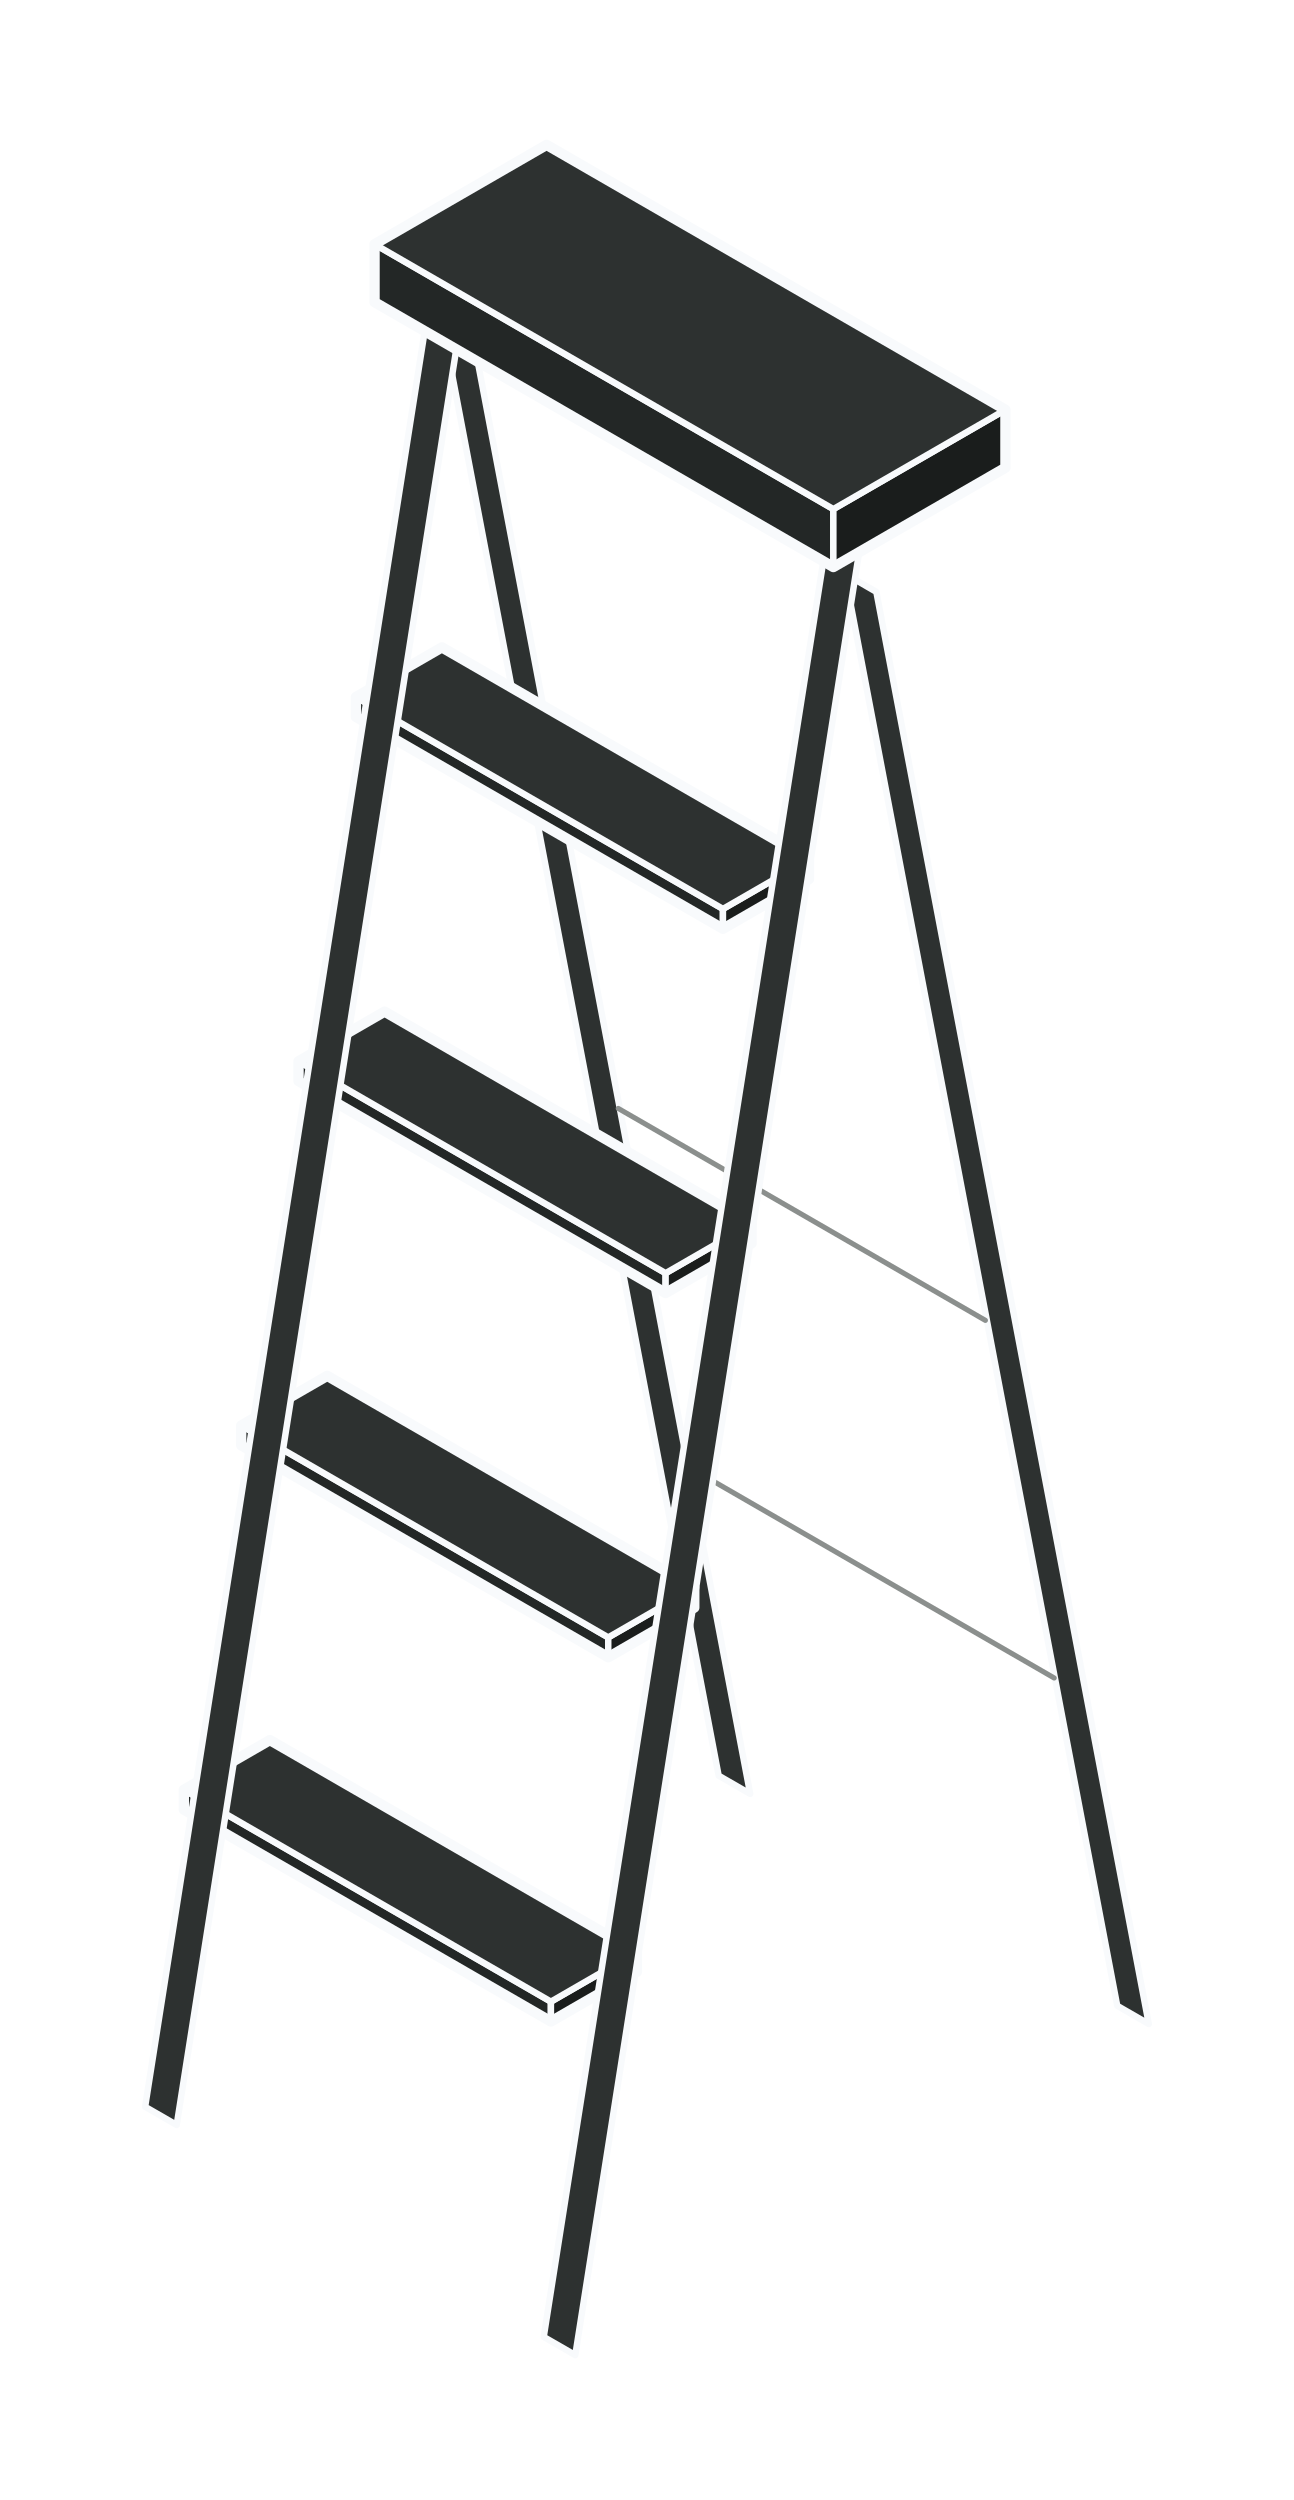
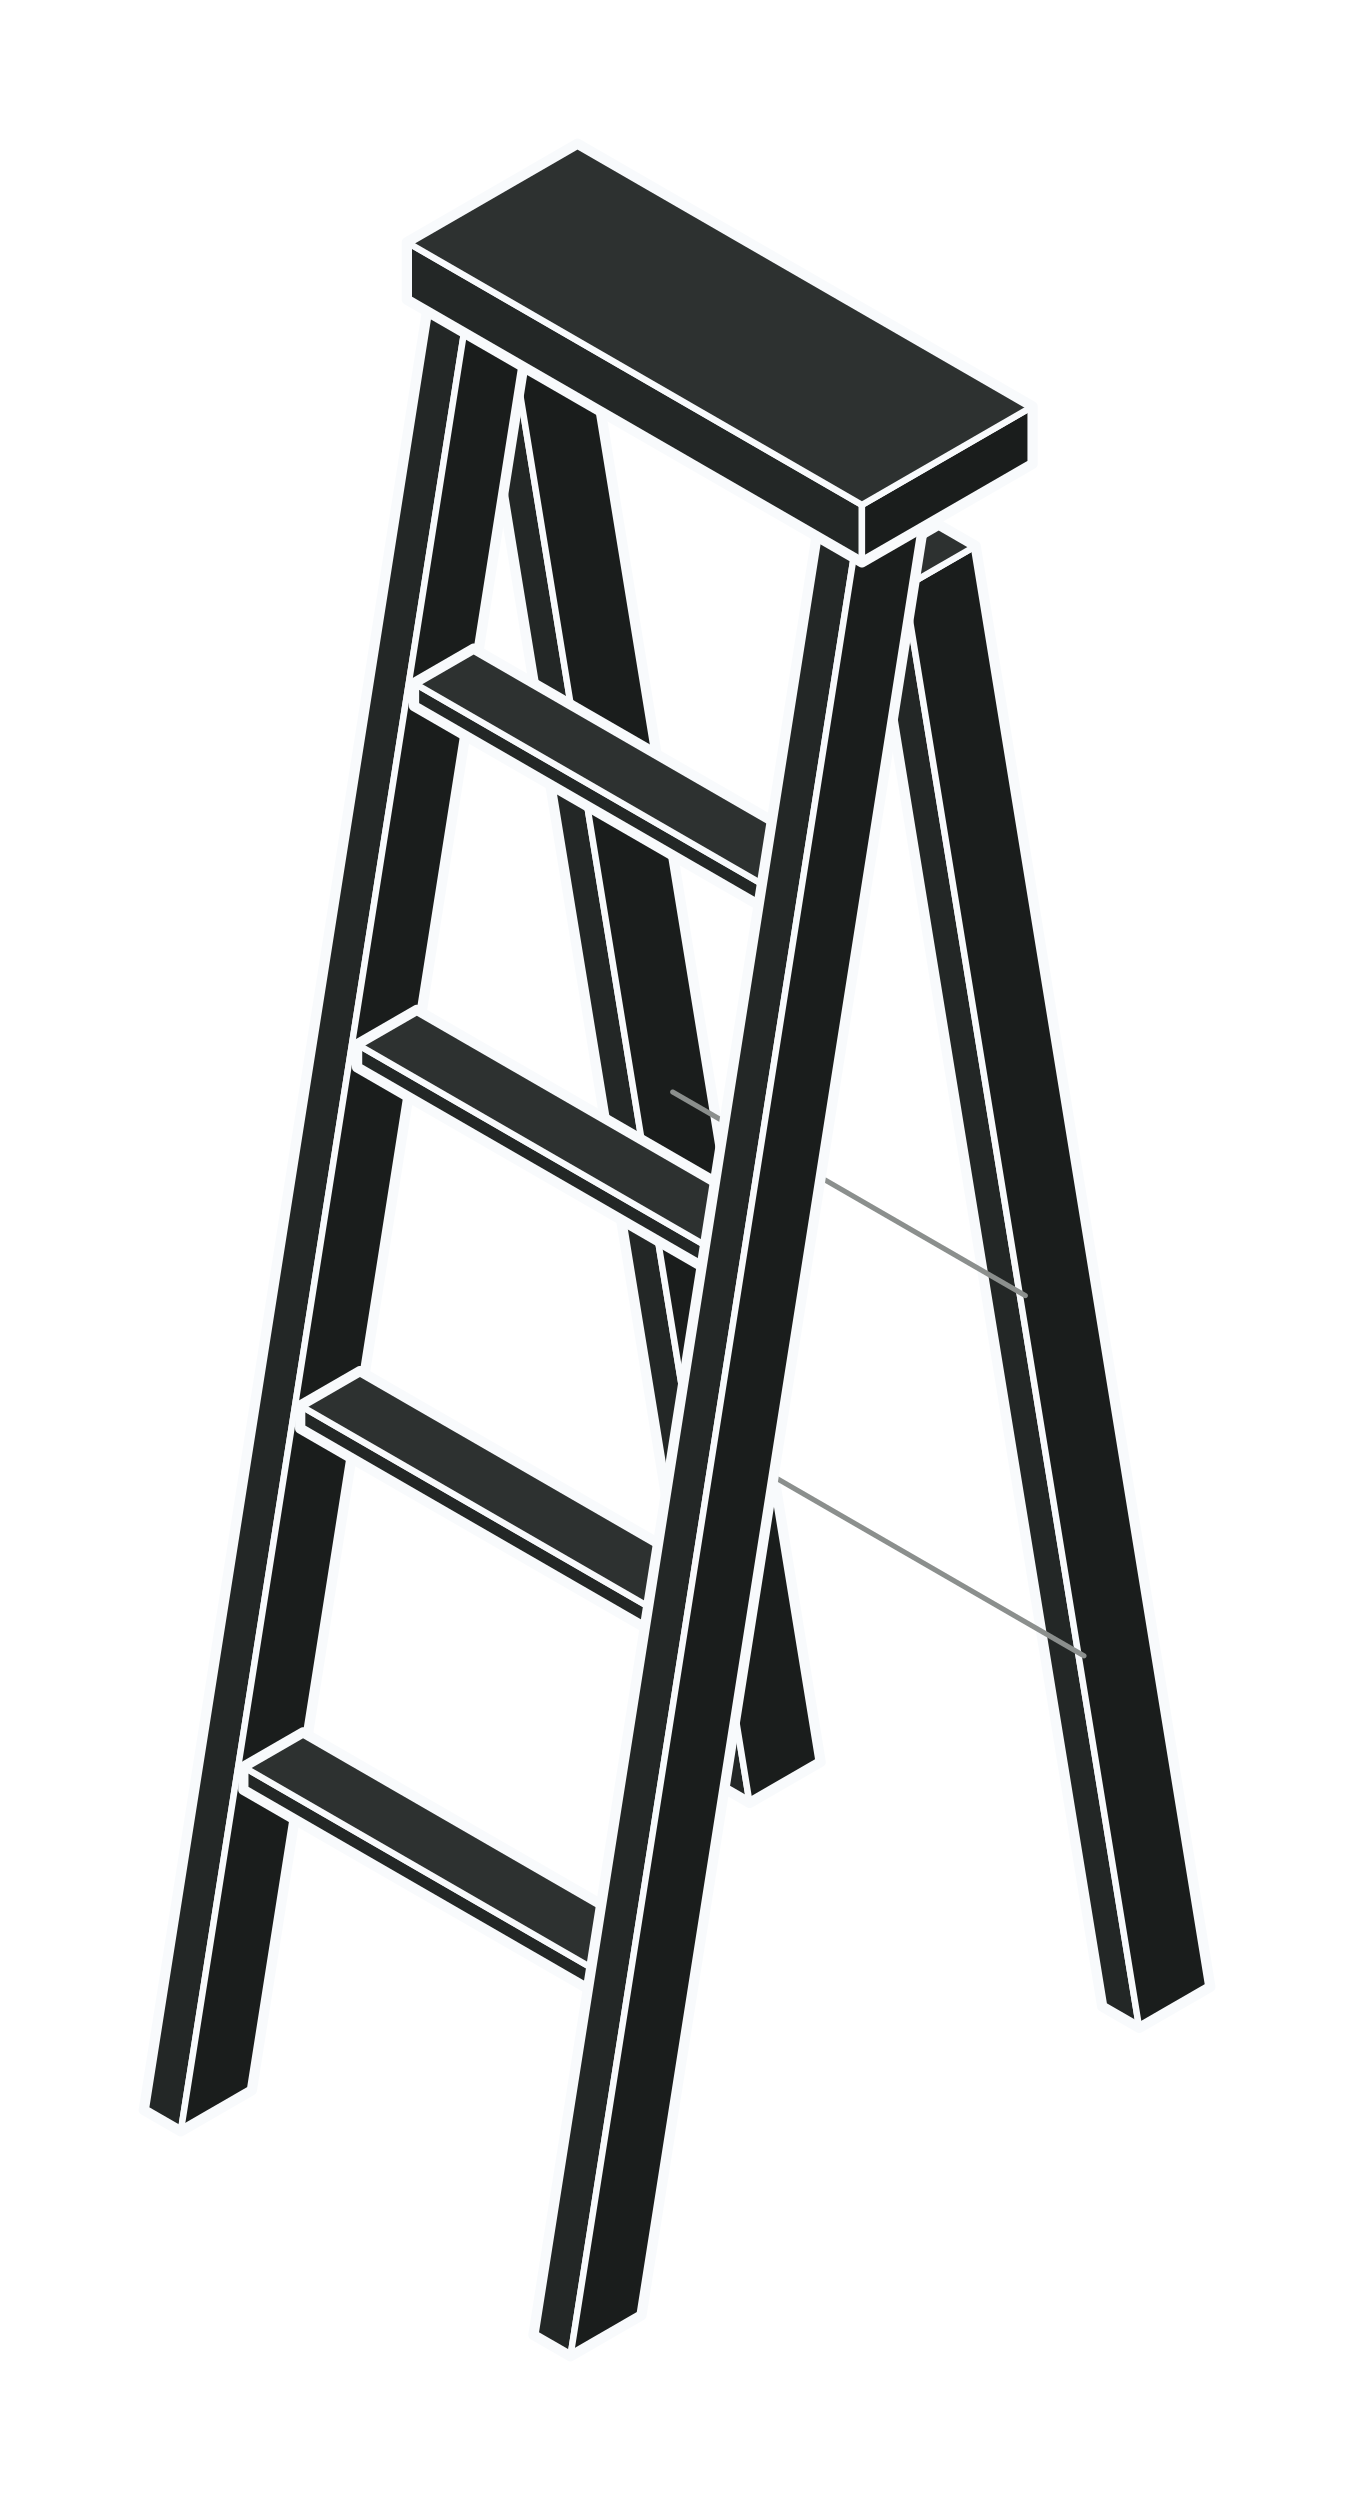
- <svg xmlns="http://www.w3.org/2000/svg" viewBox="-138.9 -343.2 250.0 483.2">
-   <polygon points="0.00,0.00 6.10,3.52 -46.56,-273.28 -52.65,-276.80" fill="#2d3130" stroke="#f8fafc" stroke-width="1.25" stroke-linejoin="round" stroke-linecap="round" vector-effect="non-scaling-stroke" data-f="bg" data-s="stroke" />
-   <polygon points="77.04,44.48 83.14,48.00 30.48,-228.80 24.39,-232.32" fill="#2d3130" stroke="#f8fafc" stroke-width="1.25" stroke-linejoin="round" stroke-linecap="round" vector-effect="non-scaling-stroke" data-f="bg" data-s="stroke" />
-   <line x1="-6.10" y1="-59.84" x2="64.85" y2="-18.88" fill="none" stroke="#8b8f8d" stroke-width="1" stroke-linejoin="round" stroke-linecap="round" vector-effect="non-scaling-stroke" data-s="muted" />
-   <line x1="-19.40" y1="-128.96" x2="51.55" y2="-88.00" fill="none" stroke="#8b8f8d" stroke-width="1" stroke-linejoin="round" stroke-linecap="round" vector-effect="non-scaling-stroke" data-s="muted" />
-   <polygon points="-103.37,6.56 -32.42,47.52 -32.42,43.68 -103.37,2.72" fill="#232726" stroke="#f8fafc" stroke-width="1.25" stroke-linejoin="round" stroke-linecap="round" vector-effect="non-scaling-stroke" data-f="left" data-s="stroke" />
-   <polygon points="-15.80,37.92 -32.42,47.52 -32.42,43.68 -15.80,34.08" fill="#1a1d1c" stroke="#f8fafc" stroke-width="1.25" stroke-linejoin="round" stroke-linecap="round" vector-effect="non-scaling-stroke" data-f="right" data-s="stroke" />
-   <polygon points="-86.74,-6.88 -15.80,34.08 -32.42,43.68 -103.37,2.72" fill="#2d3130" stroke="#f8fafc" stroke-width="1.25" stroke-linejoin="round" stroke-linecap="round" vector-effect="non-scaling-stroke" data-f="top" data-s="stroke" />
-   <polygon points="-103.37,2.72 -86.74,-6.88 -15.80,34.08 -15.80,37.92 -32.42,47.52 -103.37,6.56" fill="none" stroke="#f8fafc" stroke-width="2.0" stroke-linejoin="round" stroke-linecap="round" vector-effect="non-scaling-stroke" data-s="stroke" />
-   <polygon points="-92.28,-63.84 -21.34,-22.88 -21.34,-26.72 -92.28,-67.68" fill="#232726" stroke="#f8fafc" stroke-width="1.25" stroke-linejoin="round" stroke-linecap="round" vector-effect="non-scaling-stroke" data-f="left" data-s="stroke" />
-   <polygon points="-4.71,-32.48 -21.34,-22.88 -21.34,-26.72 -4.71,-36.32" fill="#1a1d1c" stroke="#f8fafc" stroke-width="1.25" stroke-linejoin="round" stroke-linecap="round" vector-effect="non-scaling-stroke" data-f="right" data-s="stroke" />
-   <polygon points="-75.66,-77.28 -4.71,-36.32 -21.34,-26.72 -92.28,-67.68" fill="#2d3130" stroke="#f8fafc" stroke-width="1.25" stroke-linejoin="round" stroke-linecap="round" vector-effect="non-scaling-stroke" data-f="top" data-s="stroke" />
-   <polygon points="-92.28,-67.68 -75.66,-77.28 -4.71,-36.32 -4.71,-32.48 -21.34,-22.88 -92.28,-63.84" fill="none" stroke="#f8fafc" stroke-width="2.0" stroke-linejoin="round" stroke-linecap="round" vector-effect="non-scaling-stroke" data-s="stroke" />
-   <polygon points="-81.20,-134.24 -10.25,-93.28 -10.25,-97.12 -81.20,-138.08" fill="#232726" stroke="#f8fafc" stroke-width="1.25" stroke-linejoin="round" stroke-linecap="round" vector-effect="non-scaling-stroke" data-f="left" data-s="stroke" />
-   <polygon points="6.37,-102.88 -10.25,-93.28 -10.25,-97.12 6.37,-106.72" fill="#1a1d1c" stroke="#f8fafc" stroke-width="1.25" stroke-linejoin="round" stroke-linecap="round" vector-effect="non-scaling-stroke" data-f="right" data-s="stroke" />
-   <polygon points="-64.57,-147.68 6.37,-106.72 -10.25,-97.12 -81.20,-138.08" fill="#2d3130" stroke="#f8fafc" stroke-width="1.25" stroke-linejoin="round" stroke-linecap="round" vector-effect="non-scaling-stroke" data-f="top" data-s="stroke" />
-   <polygon points="-81.20,-138.08 -64.57,-147.68 6.37,-106.72 6.37,-102.88 -10.25,-93.28 -81.20,-134.24" fill="none" stroke="#f8fafc" stroke-width="2.0" stroke-linejoin="round" stroke-linecap="round" vector-effect="non-scaling-stroke" data-s="stroke" />
-   <polygon points="-70.11,-204.64 0.83,-163.68 0.83,-167.52 -70.11,-208.48" fill="#232726" stroke="#f8fafc" stroke-width="1.25" stroke-linejoin="round" stroke-linecap="round" vector-effect="non-scaling-stroke" data-f="left" data-s="stroke" />
-   <polygon points="17.46,-173.28 0.83,-163.68 0.83,-167.52 17.46,-177.12" fill="#1a1d1c" stroke="#f8fafc" stroke-width="1.25" stroke-linejoin="round" stroke-linecap="round" vector-effect="non-scaling-stroke" data-f="right" data-s="stroke" />
-   <polygon points="-53.49,-218.08 17.46,-177.12 0.83,-167.52 -70.11,-208.48" fill="#2d3130" stroke="#f8fafc" stroke-width="1.25" stroke-linejoin="round" stroke-linecap="round" vector-effect="non-scaling-stroke" data-f="top" data-s="stroke" />
-   <polygon points="-70.11,-208.48 -53.49,-218.08 17.46,-177.12 17.46,-173.28 0.83,-163.68 -70.11,-204.64" fill="none" stroke="#f8fafc" stroke-width="2.0" stroke-linejoin="round" stroke-linecap="round" vector-effect="non-scaling-stroke" data-s="stroke" />
-   <polygon points="-110.85,64.00 -104.75,67.52 -49.33,-284.48 -55.43,-288.00" fill="#2d3130" stroke="#f8fafc" stroke-width="1.25" stroke-linejoin="round" stroke-linecap="round" vector-effect="non-scaling-stroke" data-f="bg" data-s="stroke" />
-   <polygon points="-33.81,108.48 -27.71,112.00 27.71,-240.00 21.62,-243.52" fill="#2d3130" stroke="#f8fafc" stroke-width="1.25" stroke-linejoin="round" stroke-linecap="round" vector-effect="non-scaling-stroke" data-f="bg" data-s="stroke" />
+ <svg xmlns="http://www.w3.org/2000/svg" viewBox="-145.8 -343.2 263.8 487.2">
+   <polygon points="-6.93,4.00 0.28,8.16 -45.45,-272.64 -52.65,-276.80" fill="#232726" stroke="#f8fafc" stroke-width="1.25" stroke-linejoin="round" stroke-linecap="round" vector-effect="non-scaling-stroke" data-f="left" data-s="stroke" />
+   <polygon points="14.13,0.16 0.28,8.16 -45.45,-272.64 -31.59,-280.64" fill="#1a1d1c" stroke="#f8fafc" stroke-width="1.25" stroke-linejoin="round" stroke-linecap="round" vector-effect="non-scaling-stroke" data-f="right" data-s="stroke" />
+   <polygon points="-38.80,-284.80 -31.59,-280.64 -45.45,-272.64 -52.65,-276.80" fill="#2d3130" stroke="#f8fafc" stroke-width="1.25" stroke-linejoin="round" stroke-linecap="round" vector-effect="non-scaling-stroke" data-f="top" data-s="stroke" />
+   <polygon points="-52.65,-276.80 -38.80,-284.80 -31.59,-280.64 14.13,0.16 0.28,8.16 -6.93,4.00" fill="none" stroke="#f8fafc" stroke-width="2.0" stroke-linejoin="round" stroke-linecap="round" vector-effect="non-scaling-stroke" data-s="stroke" />
+   <polygon points="69.00,47.84 76.21,52.00 30.48,-228.80 23.28,-232.96" fill="#232726" stroke="#f8fafc" stroke-width="1.25" stroke-linejoin="round" stroke-linecap="round" vector-effect="non-scaling-stroke" data-f="left" data-s="stroke" />
+   <polygon points="90.07,44.00 76.21,52.00 30.48,-228.80 44.34,-236.80" fill="#1a1d1c" stroke="#f8fafc" stroke-width="1.25" stroke-linejoin="round" stroke-linecap="round" vector-effect="non-scaling-stroke" data-f="right" data-s="stroke" />
+   <polygon points="37.14,-240.96 44.34,-236.80 30.48,-228.80 23.28,-232.96" fill="#2d3130" stroke="#f8fafc" stroke-width="1.25" stroke-linejoin="round" stroke-linecap="round" vector-effect="non-scaling-stroke" data-f="top" data-s="stroke" />
+   <polygon points="23.28,-232.96 37.13,-240.96 44.34,-236.80 90.07,44.00 76.21,52.00 69.00,47.84" fill="none" stroke="#f8fafc" stroke-width="2.0" stroke-linejoin="round" stroke-linecap="round" vector-effect="non-scaling-stroke" data-s="stroke" />
+   <line x1="-3.27" y1="-60.19" x2="65.45" y2="-20.51" fill="none" stroke="#8b8f8d" stroke-width="1" stroke-linejoin="round" stroke-linecap="round" vector-effect="non-scaling-stroke" data-s="muted" />
+   <line x1="-14.71" y1="-130.39" x2="54.02" y2="-90.71" fill="none" stroke="#8b8f8d" stroke-width="1" stroke-linejoin="round" stroke-linecap="round" vector-effect="non-scaling-stroke" data-s="muted" />
+   <polygon points="-117.78,68.00 -110.57,72.16 -55.15,-279.84 -62.35,-284.00" fill="#232726" stroke="#f8fafc" stroke-width="1.25" stroke-linejoin="round" stroke-linecap="round" vector-effect="non-scaling-stroke" data-f="left" data-s="stroke" />
+   <polygon points="-96.72,64.16 -110.57,72.16 -55.15,-279.84 -41.29,-287.84" fill="#1a1d1c" stroke="#f8fafc" stroke-width="1.25" stroke-linejoin="round" stroke-linecap="round" vector-effect="non-scaling-stroke" data-f="right" data-s="stroke" />
+   <polygon points="-48.50,-292.00 -41.29,-287.84 -55.15,-279.84 -62.35,-284.00" fill="#2d3130" stroke="#f8fafc" stroke-width="1.25" stroke-linejoin="round" stroke-linecap="round" vector-effect="non-scaling-stroke" data-f="top" data-s="stroke" />
+   <polygon points="-117.78,68.00 -62.35,-284.00 -48.50,-292.00 -41.29,-287.84 -96.72,64.16 -110.57,72.16" fill="none" stroke="#f8fafc" stroke-width="2.0" stroke-linejoin="round" stroke-linecap="round" vector-effect="non-scaling-stroke" data-s="stroke" />
+   <polygon points="-98.38,5.60 -26.05,47.36 -26.05,42.88 -98.38,1.12" fill="#232726" stroke="#f8fafc" stroke-width="1.25" stroke-linejoin="round" stroke-linecap="round" vector-effect="non-scaling-stroke" data-f="left" data-s="stroke" />
+   <polygon points="-14.41,40.64 -26.05,47.36 -26.05,42.88 -14.41,36.16" fill="#1a1d1c" stroke="#f8fafc" stroke-width="1.25" stroke-linejoin="round" stroke-linecap="round" vector-effect="non-scaling-stroke" data-f="right" data-s="stroke" />
+   <polygon points="-86.74,-5.60 -14.41,36.16 -26.05,42.88 -98.38,1.12" fill="#2d3130" stroke="#f8fafc" stroke-width="1.25" stroke-linejoin="round" stroke-linecap="round" vector-effect="non-scaling-stroke" data-f="top" data-s="stroke" />
+   <polygon points="-98.38,1.12 -86.74,-5.60 -14.41,36.16 -14.41,40.64 -26.05,47.36 -98.38,5.60" fill="none" stroke="#f8fafc" stroke-width="2.0" stroke-linejoin="round" stroke-linecap="round" vector-effect="non-scaling-stroke" data-s="stroke" />
+   <polygon points="-87.30,-64.80 -14.96,-23.04 -14.96,-27.52 -87.30,-69.28" fill="#232726" stroke="#f8fafc" stroke-width="1.25" stroke-linejoin="round" stroke-linecap="round" vector-effect="non-scaling-stroke" data-f="left" data-s="stroke" />
+   <polygon points="-3.33,-29.76 -14.96,-23.04 -14.96,-27.52 -3.33,-34.24" fill="#1a1d1c" stroke="#f8fafc" stroke-width="1.25" stroke-linejoin="round" stroke-linecap="round" vector-effect="non-scaling-stroke" data-f="right" data-s="stroke" />
+   <polygon points="-75.66,-76.00 -3.33,-34.24 -14.96,-27.52 -87.30,-69.28" fill="#2d3130" stroke="#f8fafc" stroke-width="1.25" stroke-linejoin="round" stroke-linecap="round" vector-effect="non-scaling-stroke" data-f="top" data-s="stroke" />
+   <polygon points="-87.30,-69.28 -75.66,-76.00 -3.33,-34.24 -3.33,-29.76 -14.96,-23.04 -87.30,-64.80" fill="none" stroke="#f8fafc" stroke-width="2.0" stroke-linejoin="round" stroke-linecap="round" vector-effect="non-scaling-stroke" data-s="stroke" />
+   <polygon points="-76.21,-135.20 -3.88,-93.44 -3.88,-97.92 -76.21,-139.68" fill="#232726" stroke="#f8fafc" stroke-width="1.25" stroke-linejoin="round" stroke-linecap="round" vector-effect="non-scaling-stroke" data-f="left" data-s="stroke" />
+   <polygon points="7.76,-100.16 -3.88,-93.44 -3.88,-97.92 7.76,-104.64" fill="#1a1d1c" stroke="#f8fafc" stroke-width="1.25" stroke-linejoin="round" stroke-linecap="round" vector-effect="non-scaling-stroke" data-f="right" data-s="stroke" />
+   <polygon points="-64.57,-146.40 7.76,-104.64 -3.88,-97.92 -76.21,-139.68" fill="#2d3130" stroke="#f8fafc" stroke-width="1.25" stroke-linejoin="round" stroke-linecap="round" vector-effect="non-scaling-stroke" data-f="top" data-s="stroke" />
+   <polygon points="-76.21,-139.68 -64.57,-146.40 7.76,-104.64 7.76,-100.16 -3.88,-93.44 -76.21,-135.20" fill="none" stroke="#f8fafc" stroke-width="2.0" stroke-linejoin="round" stroke-linecap="round" vector-effect="non-scaling-stroke" data-s="stroke" />
+   <polygon points="-65.13,-205.60 7.21,-163.84 7.21,-168.32 -65.13,-210.08" fill="#232726" stroke="#f8fafc" stroke-width="1.25" stroke-linejoin="round" stroke-linecap="round" vector-effect="non-scaling-stroke" data-f="left" data-s="stroke" />
+   <polygon points="18.84,-170.56 7.21,-163.84 7.21,-168.32 18.84,-175.04" fill="#1a1d1c" stroke="#f8fafc" stroke-width="1.25" stroke-linejoin="round" stroke-linecap="round" vector-effect="non-scaling-stroke" data-f="right" data-s="stroke" />
+   <polygon points="-53.49,-216.80 18.84,-175.04 7.21,-168.32 -65.13,-210.08" fill="#2d3130" stroke="#f8fafc" stroke-width="1.25" stroke-linejoin="round" stroke-linecap="round" vector-effect="non-scaling-stroke" data-f="top" data-s="stroke" />
+   <polygon points="-65.12,-210.08 -53.49,-216.80 18.84,-175.04 18.84,-170.56 7.21,-163.84 -65.12,-205.60" fill="none" stroke="#f8fafc" stroke-width="2.0" stroke-linejoin="round" stroke-linecap="round" vector-effect="non-scaling-stroke" data-s="stroke" />
+   <polygon points="-41.85,111.84 -34.64,116.00 20.78,-236.00 13.58,-240.16" fill="#232726" stroke="#f8fafc" stroke-width="1.25" stroke-linejoin="round" stroke-linecap="round" vector-effect="non-scaling-stroke" data-f="left" data-s="stroke" />
+   <polygon points="-20.78,108.00 -34.64,116.00 20.78,-236.00 34.64,-244.00" fill="#1a1d1c" stroke="#f8fafc" stroke-width="1.25" stroke-linejoin="round" stroke-linecap="round" vector-effect="non-scaling-stroke" data-f="right" data-s="stroke" />
+   <polygon points="27.44,-248.16 34.64,-244.00 20.78,-236.00 13.58,-240.16" fill="#2d3130" stroke="#f8fafc" stroke-width="1.25" stroke-linejoin="round" stroke-linecap="round" vector-effect="non-scaling-stroke" data-f="top" data-s="stroke" />
+   <polygon points="-41.85,111.84 13.58,-240.16 27.44,-248.16 34.64,-244.00 -20.79,108.00 -34.64,116.00" fill="none" stroke="#f8fafc" stroke-width="2.0" stroke-linejoin="round" stroke-linecap="round" vector-effect="non-scaling-stroke" data-s="stroke" />
  <polygon points="-66.51,-284.80 22.17,-233.60 22.17,-244.80 -66.51,-296.00" fill="#232726" stroke="#f8fafc" stroke-width="1.25" stroke-linejoin="round" stroke-linecap="round" vector-effect="non-scaling-stroke" data-f="left" data-s="stroke" />
  <polygon points="55.43,-252.80 22.17,-233.60 22.17,-244.80 55.43,-264.00" fill="#1a1d1c" stroke="#f8fafc" stroke-width="1.25" stroke-linejoin="round" stroke-linecap="round" vector-effect="non-scaling-stroke" data-f="right" data-s="stroke" />
  <polygon points="-33.26,-315.20 55.43,-264.00 22.17,-244.80 -66.51,-296.00" fill="#2d3130" stroke="#f8fafc" stroke-width="1.25" stroke-linejoin="round" stroke-linecap="round" vector-effect="non-scaling-stroke" data-f="top" data-s="stroke" />
  <polygon points="-66.51,-296.00 -33.26,-315.20 55.43,-264.00 55.43,-252.80 22.17,-233.60 -66.51,-284.80" fill="none" stroke="#f8fafc" stroke-width="2.0" stroke-linejoin="round" stroke-linecap="round" vector-effect="non-scaling-stroke" data-s="stroke" />
</svg>
